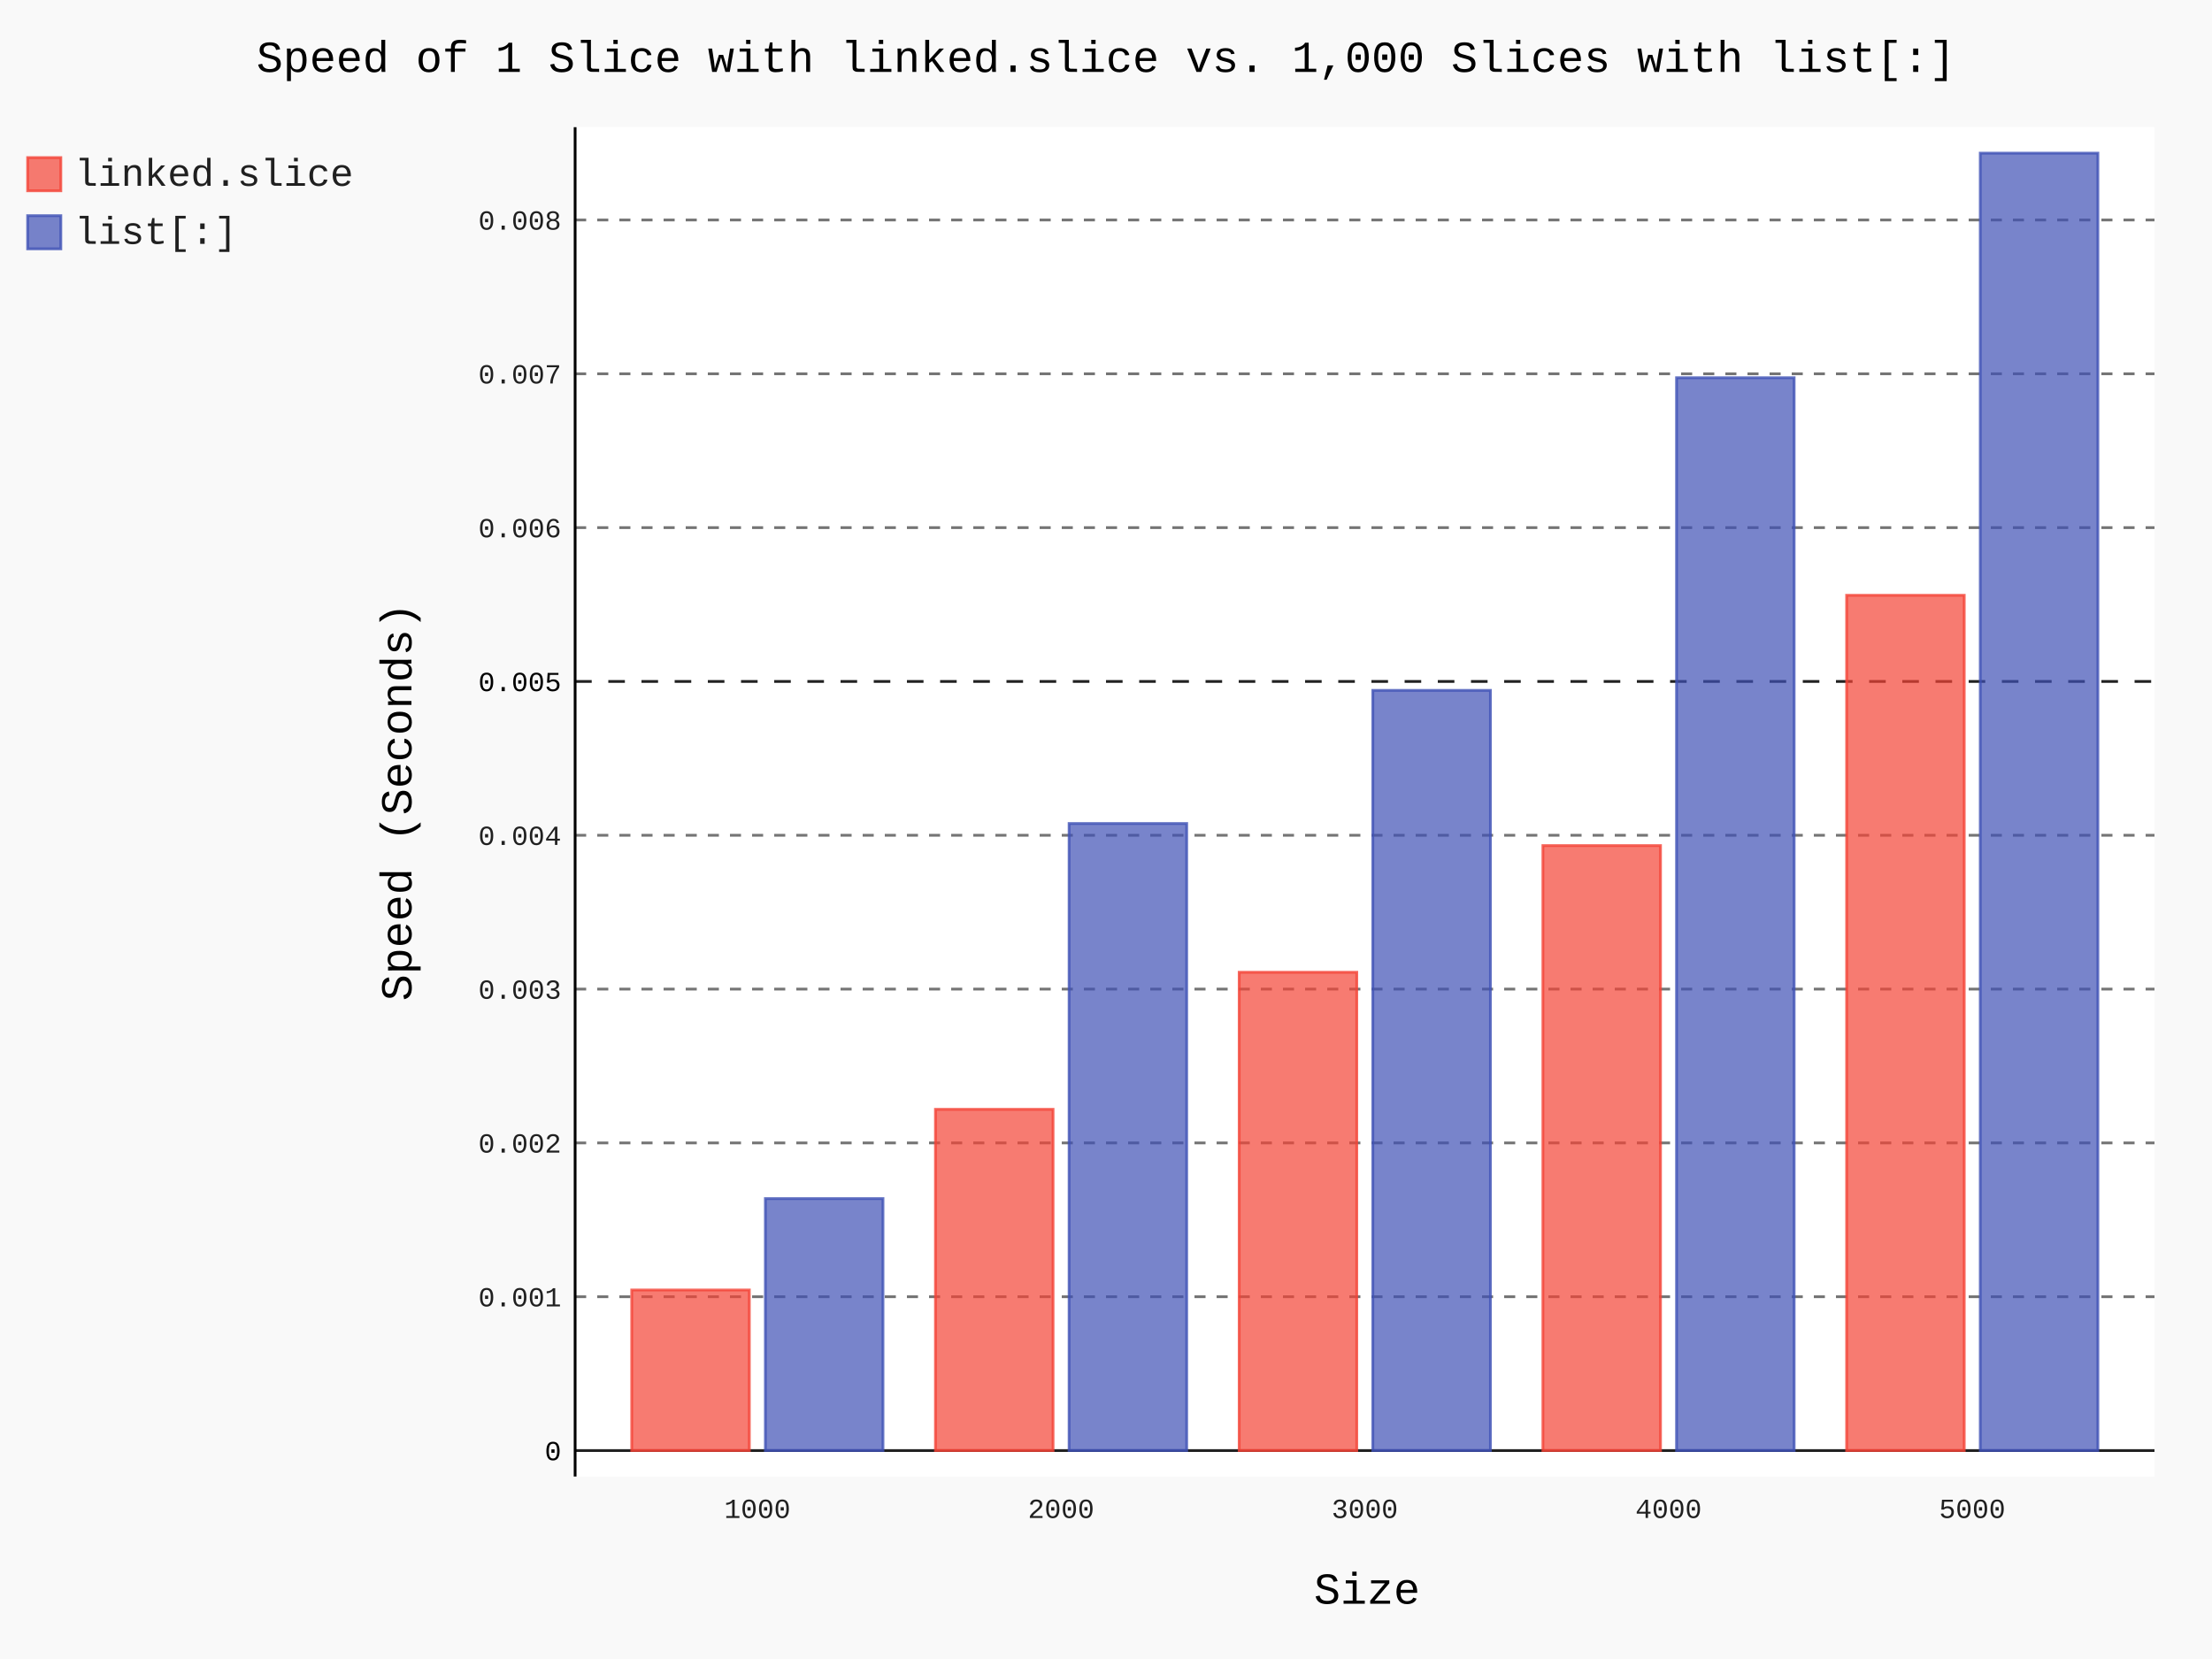
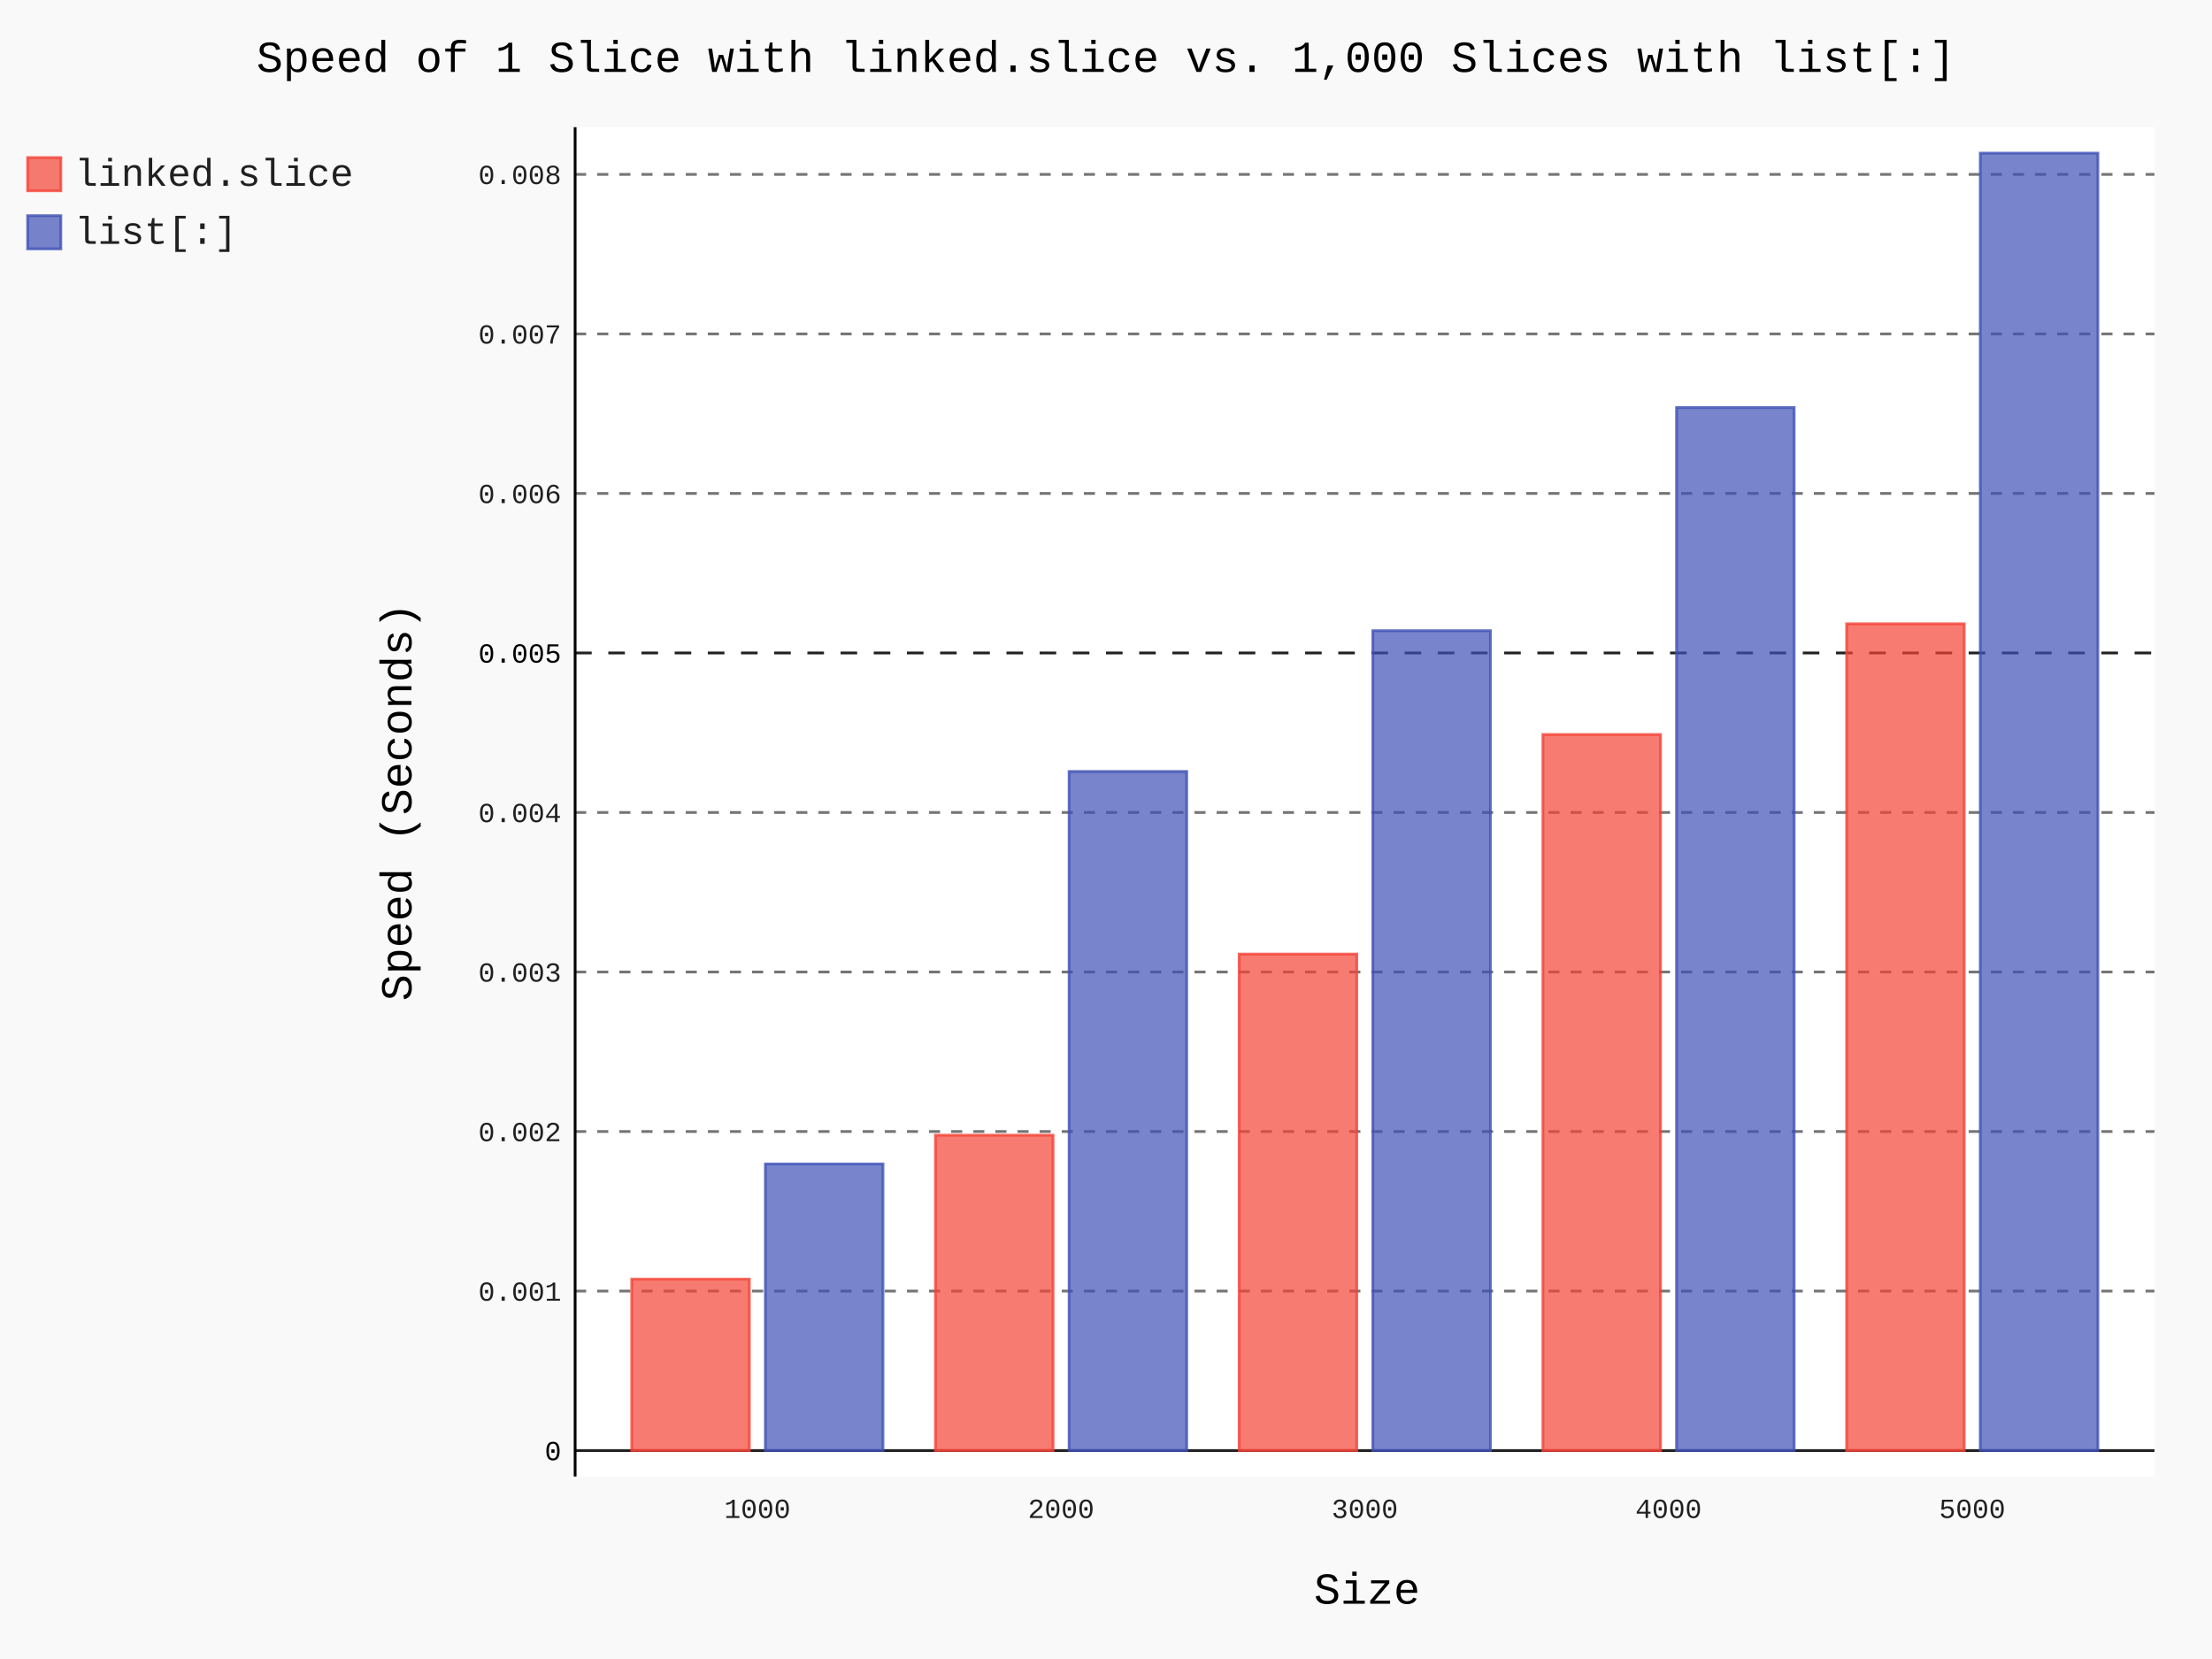
- <svg xmlns="http://www.w3.org/2000/svg" class="pygal-chart" id="chart-59c52e65-121c-4b3c-b013-dcb62d5ae1b8" viewBox="0 0 800 600">
+ <svg xmlns="http://www.w3.org/2000/svg" class="pygal-chart" id="chart-57dfbb0c-f0e2-47c9-8f59-dda6a74cef82" viewBox="0 0 800 600">
  <defs>
-     <style type="text/css">#chart-59c52e65-121c-4b3c-b013-dcb62d5ae1b8{-webkit-user-select:none;-webkit-font-smoothing:antialiased;font-family:Consolas,"Liberation Mono",Menlo,Courier,monospace}#chart-59c52e65-121c-4b3c-b013-dcb62d5ae1b8 .title{font-family:Consolas,"Liberation Mono",Menlo,Courier,monospace;font-size:16px}#chart-59c52e65-121c-4b3c-b013-dcb62d5ae1b8 .legends .legend text{font-family:Consolas,"Liberation Mono",Menlo,Courier,monospace;font-size:14px}#chart-59c52e65-121c-4b3c-b013-dcb62d5ae1b8 .axis text{font-family:Consolas,"Liberation Mono",Menlo,Courier,monospace;font-size:10px}#chart-59c52e65-121c-4b3c-b013-dcb62d5ae1b8 .axis text.major{font-family:Consolas,"Liberation Mono",Menlo,Courier,monospace;font-size:10px}#chart-59c52e65-121c-4b3c-b013-dcb62d5ae1b8 .text-overlay text.value{font-family:Consolas,"Liberation Mono",Menlo,Courier,monospace;font-size:16px}#chart-59c52e65-121c-4b3c-b013-dcb62d5ae1b8 .text-overlay text.label{font-family:Consolas,"Liberation Mono",Menlo,Courier,monospace;font-size:10px}#chart-59c52e65-121c-4b3c-b013-dcb62d5ae1b8 .tooltip{font-family:Consolas,"Liberation Mono",Menlo,Courier,monospace;font-size:14px}#chart-59c52e65-121c-4b3c-b013-dcb62d5ae1b8 text.no_data{font-family:Consolas,"Liberation Mono",Menlo,Courier,monospace;font-size:64px}
- #chart-59c52e65-121c-4b3c-b013-dcb62d5ae1b8{background-color:rgba(249,249,249,1)}#chart-59c52e65-121c-4b3c-b013-dcb62d5ae1b8 path,#chart-59c52e65-121c-4b3c-b013-dcb62d5ae1b8 line,#chart-59c52e65-121c-4b3c-b013-dcb62d5ae1b8 rect,#chart-59c52e65-121c-4b3c-b013-dcb62d5ae1b8 circle{-webkit-transition:150ms;-moz-transition:150ms;transition:150ms}#chart-59c52e65-121c-4b3c-b013-dcb62d5ae1b8 .graph &gt; .background{fill:rgba(249,249,249,1)}#chart-59c52e65-121c-4b3c-b013-dcb62d5ae1b8 .plot &gt; .background{fill:rgba(255,255,255,1)}#chart-59c52e65-121c-4b3c-b013-dcb62d5ae1b8 .graph{fill:rgba(0,0,0,.87)}#chart-59c52e65-121c-4b3c-b013-dcb62d5ae1b8 text.no_data{fill:rgba(0,0,0,1)}#chart-59c52e65-121c-4b3c-b013-dcb62d5ae1b8 .title{fill:rgba(0,0,0,1)}#chart-59c52e65-121c-4b3c-b013-dcb62d5ae1b8 .legends .legend text{fill:rgba(0,0,0,.87)}#chart-59c52e65-121c-4b3c-b013-dcb62d5ae1b8 .legends .legend:hover text{fill:rgba(0,0,0,1)}#chart-59c52e65-121c-4b3c-b013-dcb62d5ae1b8 .axis .line{stroke:rgba(0,0,0,1)}#chart-59c52e65-121c-4b3c-b013-dcb62d5ae1b8 .axis .guide.line{stroke:rgba(0,0,0,.54)}#chart-59c52e65-121c-4b3c-b013-dcb62d5ae1b8 .axis .major.line{stroke:rgba(0,0,0,.87)}#chart-59c52e65-121c-4b3c-b013-dcb62d5ae1b8 .axis text.major{fill:rgba(0,0,0,1)}#chart-59c52e65-121c-4b3c-b013-dcb62d5ae1b8 .axis.y .guides:hover .guide.line,#chart-59c52e65-121c-4b3c-b013-dcb62d5ae1b8 .line-graph .axis.x .guides:hover .guide.line,#chart-59c52e65-121c-4b3c-b013-dcb62d5ae1b8 .stackedline-graph .axis.x .guides:hover .guide.line,#chart-59c52e65-121c-4b3c-b013-dcb62d5ae1b8 .xy-graph .axis.x .guides:hover .guide.line{stroke:rgba(0,0,0,1)}#chart-59c52e65-121c-4b3c-b013-dcb62d5ae1b8 .axis .guides:hover text{fill:rgba(0,0,0,1)}#chart-59c52e65-121c-4b3c-b013-dcb62d5ae1b8 .reactive{fill-opacity:.7;stroke-opacity:.8}#chart-59c52e65-121c-4b3c-b013-dcb62d5ae1b8 .ci{stroke:rgba(0,0,0,.87)}#chart-59c52e65-121c-4b3c-b013-dcb62d5ae1b8 .reactive.active,#chart-59c52e65-121c-4b3c-b013-dcb62d5ae1b8 .active .reactive{fill-opacity:.8;stroke-opacity:.9;stroke-width:4}#chart-59c52e65-121c-4b3c-b013-dcb62d5ae1b8 .ci .reactive.active{stroke-width:1.5}#chart-59c52e65-121c-4b3c-b013-dcb62d5ae1b8 .series text{fill:rgba(0,0,0,1)}#chart-59c52e65-121c-4b3c-b013-dcb62d5ae1b8 .tooltip rect{fill:rgba(255,255,255,1);stroke:rgba(0,0,0,1);-webkit-transition:opacity 150ms;-moz-transition:opacity 150ms;transition:opacity 150ms}#chart-59c52e65-121c-4b3c-b013-dcb62d5ae1b8 .tooltip .label{fill:rgba(0,0,0,.87)}#chart-59c52e65-121c-4b3c-b013-dcb62d5ae1b8 .tooltip .label{fill:rgba(0,0,0,.87)}#chart-59c52e65-121c-4b3c-b013-dcb62d5ae1b8 .tooltip .legend{font-size:.8em;fill:rgba(0,0,0,.54)}#chart-59c52e65-121c-4b3c-b013-dcb62d5ae1b8 .tooltip .x_label{font-size:.6em;fill:rgba(0,0,0,1)}#chart-59c52e65-121c-4b3c-b013-dcb62d5ae1b8 .tooltip .xlink{font-size:.5em;text-decoration:underline}#chart-59c52e65-121c-4b3c-b013-dcb62d5ae1b8 .tooltip .value{font-size:1.5em}#chart-59c52e65-121c-4b3c-b013-dcb62d5ae1b8 .bound{font-size:.5em}#chart-59c52e65-121c-4b3c-b013-dcb62d5ae1b8 .max-value{font-size:.75em;fill:rgba(0,0,0,.54)}#chart-59c52e65-121c-4b3c-b013-dcb62d5ae1b8 .map-element{fill:rgba(255,255,255,1);stroke:rgba(0,0,0,.54) !important}#chart-59c52e65-121c-4b3c-b013-dcb62d5ae1b8 .map-element .reactive{fill-opacity:inherit;stroke-opacity:inherit}#chart-59c52e65-121c-4b3c-b013-dcb62d5ae1b8 .color-0,#chart-59c52e65-121c-4b3c-b013-dcb62d5ae1b8 .color-0 a:visited{stroke:#F44336;fill:#F44336}#chart-59c52e65-121c-4b3c-b013-dcb62d5ae1b8 .color-1,#chart-59c52e65-121c-4b3c-b013-dcb62d5ae1b8 .color-1 a:visited{stroke:#3F51B5;fill:#3F51B5}#chart-59c52e65-121c-4b3c-b013-dcb62d5ae1b8 .text-overlay .color-0 text{fill:black}#chart-59c52e65-121c-4b3c-b013-dcb62d5ae1b8 .text-overlay .color-1 text{fill:black}
- #chart-59c52e65-121c-4b3c-b013-dcb62d5ae1b8 text.no_data{text-anchor:middle}#chart-59c52e65-121c-4b3c-b013-dcb62d5ae1b8 .guide.line{fill:none}#chart-59c52e65-121c-4b3c-b013-dcb62d5ae1b8 .centered{text-anchor:middle}#chart-59c52e65-121c-4b3c-b013-dcb62d5ae1b8 .title{text-anchor:middle}#chart-59c52e65-121c-4b3c-b013-dcb62d5ae1b8 .legends .legend text{fill-opacity:1}#chart-59c52e65-121c-4b3c-b013-dcb62d5ae1b8 .axis.x text{text-anchor:middle}#chart-59c52e65-121c-4b3c-b013-dcb62d5ae1b8 .axis.x:not(.web) text[transform]{text-anchor:start}#chart-59c52e65-121c-4b3c-b013-dcb62d5ae1b8 .axis.x:not(.web) text[transform].backwards{text-anchor:end}#chart-59c52e65-121c-4b3c-b013-dcb62d5ae1b8 .axis.y text{text-anchor:end}#chart-59c52e65-121c-4b3c-b013-dcb62d5ae1b8 .axis.y text[transform].backwards{text-anchor:start}#chart-59c52e65-121c-4b3c-b013-dcb62d5ae1b8 .axis.y2 text{text-anchor:start}#chart-59c52e65-121c-4b3c-b013-dcb62d5ae1b8 .axis.y2 text[transform].backwards{text-anchor:end}#chart-59c52e65-121c-4b3c-b013-dcb62d5ae1b8 .axis .guide.line{stroke-dasharray:4,4}#chart-59c52e65-121c-4b3c-b013-dcb62d5ae1b8 .axis .major.guide.line{stroke-dasharray:6,6}#chart-59c52e65-121c-4b3c-b013-dcb62d5ae1b8 .horizontal .axis.y .guide.line,#chart-59c52e65-121c-4b3c-b013-dcb62d5ae1b8 .horizontal .axis.y2 .guide.line,#chart-59c52e65-121c-4b3c-b013-dcb62d5ae1b8 .vertical .axis.x .guide.line{opacity:0}#chart-59c52e65-121c-4b3c-b013-dcb62d5ae1b8 .horizontal .axis.always_show .guide.line,#chart-59c52e65-121c-4b3c-b013-dcb62d5ae1b8 .vertical .axis.always_show .guide.line{opacity:1 !important}#chart-59c52e65-121c-4b3c-b013-dcb62d5ae1b8 .axis.y .guides:hover .guide.line,#chart-59c52e65-121c-4b3c-b013-dcb62d5ae1b8 .axis.y2 .guides:hover .guide.line,#chart-59c52e65-121c-4b3c-b013-dcb62d5ae1b8 .axis.x .guides:hover .guide.line{opacity:1}#chart-59c52e65-121c-4b3c-b013-dcb62d5ae1b8 .axis .guides:hover text{opacity:1}#chart-59c52e65-121c-4b3c-b013-dcb62d5ae1b8 .nofill{fill:none}#chart-59c52e65-121c-4b3c-b013-dcb62d5ae1b8 .subtle-fill{fill-opacity:.2}#chart-59c52e65-121c-4b3c-b013-dcb62d5ae1b8 .dot{stroke-width:1px;fill-opacity:1}#chart-59c52e65-121c-4b3c-b013-dcb62d5ae1b8 .dot.active{stroke-width:5px}#chart-59c52e65-121c-4b3c-b013-dcb62d5ae1b8 .dot.negative{fill:transparent}#chart-59c52e65-121c-4b3c-b013-dcb62d5ae1b8 text,#chart-59c52e65-121c-4b3c-b013-dcb62d5ae1b8 tspan{stroke:none !important}#chart-59c52e65-121c-4b3c-b013-dcb62d5ae1b8 .series text.active{opacity:1}#chart-59c52e65-121c-4b3c-b013-dcb62d5ae1b8 .tooltip rect{fill-opacity:.95;stroke-width:.5}#chart-59c52e65-121c-4b3c-b013-dcb62d5ae1b8 .tooltip text{fill-opacity:1}#chart-59c52e65-121c-4b3c-b013-dcb62d5ae1b8 .showable{visibility:hidden}#chart-59c52e65-121c-4b3c-b013-dcb62d5ae1b8 .showable.shown{visibility:visible}#chart-59c52e65-121c-4b3c-b013-dcb62d5ae1b8 .gauge-background{fill:rgba(229,229,229,1);stroke:none}#chart-59c52e65-121c-4b3c-b013-dcb62d5ae1b8 .bg-lines{stroke:rgba(249,249,249,1);stroke-width:2px}</style>
+     <style type="text/css">#chart-57dfbb0c-f0e2-47c9-8f59-dda6a74cef82{-webkit-user-select:none;-webkit-font-smoothing:antialiased;font-family:Consolas,"Liberation Mono",Menlo,Courier,monospace}#chart-57dfbb0c-f0e2-47c9-8f59-dda6a74cef82 .title{font-family:Consolas,"Liberation Mono",Menlo,Courier,monospace;font-size:16px}#chart-57dfbb0c-f0e2-47c9-8f59-dda6a74cef82 .legends .legend text{font-family:Consolas,"Liberation Mono",Menlo,Courier,monospace;font-size:14px}#chart-57dfbb0c-f0e2-47c9-8f59-dda6a74cef82 .axis text{font-family:Consolas,"Liberation Mono",Menlo,Courier,monospace;font-size:10px}#chart-57dfbb0c-f0e2-47c9-8f59-dda6a74cef82 .axis text.major{font-family:Consolas,"Liberation Mono",Menlo,Courier,monospace;font-size:10px}#chart-57dfbb0c-f0e2-47c9-8f59-dda6a74cef82 .text-overlay text.value{font-family:Consolas,"Liberation Mono",Menlo,Courier,monospace;font-size:16px}#chart-57dfbb0c-f0e2-47c9-8f59-dda6a74cef82 .text-overlay text.label{font-family:Consolas,"Liberation Mono",Menlo,Courier,monospace;font-size:10px}#chart-57dfbb0c-f0e2-47c9-8f59-dda6a74cef82 .tooltip{font-family:Consolas,"Liberation Mono",Menlo,Courier,monospace;font-size:14px}#chart-57dfbb0c-f0e2-47c9-8f59-dda6a74cef82 text.no_data{font-family:Consolas,"Liberation Mono",Menlo,Courier,monospace;font-size:64px}
+ #chart-57dfbb0c-f0e2-47c9-8f59-dda6a74cef82{background-color:rgba(249,249,249,1)}#chart-57dfbb0c-f0e2-47c9-8f59-dda6a74cef82 path,#chart-57dfbb0c-f0e2-47c9-8f59-dda6a74cef82 line,#chart-57dfbb0c-f0e2-47c9-8f59-dda6a74cef82 rect,#chart-57dfbb0c-f0e2-47c9-8f59-dda6a74cef82 circle{-webkit-transition:150ms;-moz-transition:150ms;transition:150ms}#chart-57dfbb0c-f0e2-47c9-8f59-dda6a74cef82 .graph &gt; .background{fill:rgba(249,249,249,1)}#chart-57dfbb0c-f0e2-47c9-8f59-dda6a74cef82 .plot &gt; .background{fill:rgba(255,255,255,1)}#chart-57dfbb0c-f0e2-47c9-8f59-dda6a74cef82 .graph{fill:rgba(0,0,0,.87)}#chart-57dfbb0c-f0e2-47c9-8f59-dda6a74cef82 text.no_data{fill:rgba(0,0,0,1)}#chart-57dfbb0c-f0e2-47c9-8f59-dda6a74cef82 .title{fill:rgba(0,0,0,1)}#chart-57dfbb0c-f0e2-47c9-8f59-dda6a74cef82 .legends .legend text{fill:rgba(0,0,0,.87)}#chart-57dfbb0c-f0e2-47c9-8f59-dda6a74cef82 .legends .legend:hover text{fill:rgba(0,0,0,1)}#chart-57dfbb0c-f0e2-47c9-8f59-dda6a74cef82 .axis .line{stroke:rgba(0,0,0,1)}#chart-57dfbb0c-f0e2-47c9-8f59-dda6a74cef82 .axis .guide.line{stroke:rgba(0,0,0,.54)}#chart-57dfbb0c-f0e2-47c9-8f59-dda6a74cef82 .axis .major.line{stroke:rgba(0,0,0,.87)}#chart-57dfbb0c-f0e2-47c9-8f59-dda6a74cef82 .axis text.major{fill:rgba(0,0,0,1)}#chart-57dfbb0c-f0e2-47c9-8f59-dda6a74cef82 .axis.y .guides:hover .guide.line,#chart-57dfbb0c-f0e2-47c9-8f59-dda6a74cef82 .line-graph .axis.x .guides:hover .guide.line,#chart-57dfbb0c-f0e2-47c9-8f59-dda6a74cef82 .stackedline-graph .axis.x .guides:hover .guide.line,#chart-57dfbb0c-f0e2-47c9-8f59-dda6a74cef82 .xy-graph .axis.x .guides:hover .guide.line{stroke:rgba(0,0,0,1)}#chart-57dfbb0c-f0e2-47c9-8f59-dda6a74cef82 .axis .guides:hover text{fill:rgba(0,0,0,1)}#chart-57dfbb0c-f0e2-47c9-8f59-dda6a74cef82 .reactive{fill-opacity:.7;stroke-opacity:.8}#chart-57dfbb0c-f0e2-47c9-8f59-dda6a74cef82 .ci{stroke:rgba(0,0,0,.87)}#chart-57dfbb0c-f0e2-47c9-8f59-dda6a74cef82 .reactive.active,#chart-57dfbb0c-f0e2-47c9-8f59-dda6a74cef82 .active .reactive{fill-opacity:.8;stroke-opacity:.9;stroke-width:4}#chart-57dfbb0c-f0e2-47c9-8f59-dda6a74cef82 .ci .reactive.active{stroke-width:1.5}#chart-57dfbb0c-f0e2-47c9-8f59-dda6a74cef82 .series text{fill:rgba(0,0,0,1)}#chart-57dfbb0c-f0e2-47c9-8f59-dda6a74cef82 .tooltip rect{fill:rgba(255,255,255,1);stroke:rgba(0,0,0,1);-webkit-transition:opacity 150ms;-moz-transition:opacity 150ms;transition:opacity 150ms}#chart-57dfbb0c-f0e2-47c9-8f59-dda6a74cef82 .tooltip .label{fill:rgba(0,0,0,.87)}#chart-57dfbb0c-f0e2-47c9-8f59-dda6a74cef82 .tooltip .label{fill:rgba(0,0,0,.87)}#chart-57dfbb0c-f0e2-47c9-8f59-dda6a74cef82 .tooltip .legend{font-size:.8em;fill:rgba(0,0,0,.54)}#chart-57dfbb0c-f0e2-47c9-8f59-dda6a74cef82 .tooltip .x_label{font-size:.6em;fill:rgba(0,0,0,1)}#chart-57dfbb0c-f0e2-47c9-8f59-dda6a74cef82 .tooltip .xlink{font-size:.5em;text-decoration:underline}#chart-57dfbb0c-f0e2-47c9-8f59-dda6a74cef82 .tooltip .value{font-size:1.5em}#chart-57dfbb0c-f0e2-47c9-8f59-dda6a74cef82 .bound{font-size:.5em}#chart-57dfbb0c-f0e2-47c9-8f59-dda6a74cef82 .max-value{font-size:.75em;fill:rgba(0,0,0,.54)}#chart-57dfbb0c-f0e2-47c9-8f59-dda6a74cef82 .map-element{fill:rgba(255,255,255,1);stroke:rgba(0,0,0,.54) !important}#chart-57dfbb0c-f0e2-47c9-8f59-dda6a74cef82 .map-element .reactive{fill-opacity:inherit;stroke-opacity:inherit}#chart-57dfbb0c-f0e2-47c9-8f59-dda6a74cef82 .color-0,#chart-57dfbb0c-f0e2-47c9-8f59-dda6a74cef82 .color-0 a:visited{stroke:#F44336;fill:#F44336}#chart-57dfbb0c-f0e2-47c9-8f59-dda6a74cef82 .color-1,#chart-57dfbb0c-f0e2-47c9-8f59-dda6a74cef82 .color-1 a:visited{stroke:#3F51B5;fill:#3F51B5}#chart-57dfbb0c-f0e2-47c9-8f59-dda6a74cef82 .text-overlay .color-0 text{fill:black}#chart-57dfbb0c-f0e2-47c9-8f59-dda6a74cef82 .text-overlay .color-1 text{fill:black}
+ #chart-57dfbb0c-f0e2-47c9-8f59-dda6a74cef82 text.no_data{text-anchor:middle}#chart-57dfbb0c-f0e2-47c9-8f59-dda6a74cef82 .guide.line{fill:none}#chart-57dfbb0c-f0e2-47c9-8f59-dda6a74cef82 .centered{text-anchor:middle}#chart-57dfbb0c-f0e2-47c9-8f59-dda6a74cef82 .title{text-anchor:middle}#chart-57dfbb0c-f0e2-47c9-8f59-dda6a74cef82 .legends .legend text{fill-opacity:1}#chart-57dfbb0c-f0e2-47c9-8f59-dda6a74cef82 .axis.x text{text-anchor:middle}#chart-57dfbb0c-f0e2-47c9-8f59-dda6a74cef82 .axis.x:not(.web) text[transform]{text-anchor:start}#chart-57dfbb0c-f0e2-47c9-8f59-dda6a74cef82 .axis.x:not(.web) text[transform].backwards{text-anchor:end}#chart-57dfbb0c-f0e2-47c9-8f59-dda6a74cef82 .axis.y text{text-anchor:end}#chart-57dfbb0c-f0e2-47c9-8f59-dda6a74cef82 .axis.y text[transform].backwards{text-anchor:start}#chart-57dfbb0c-f0e2-47c9-8f59-dda6a74cef82 .axis.y2 text{text-anchor:start}#chart-57dfbb0c-f0e2-47c9-8f59-dda6a74cef82 .axis.y2 text[transform].backwards{text-anchor:end}#chart-57dfbb0c-f0e2-47c9-8f59-dda6a74cef82 .axis .guide.line{stroke-dasharray:4,4}#chart-57dfbb0c-f0e2-47c9-8f59-dda6a74cef82 .axis .major.guide.line{stroke-dasharray:6,6}#chart-57dfbb0c-f0e2-47c9-8f59-dda6a74cef82 .horizontal .axis.y .guide.line,#chart-57dfbb0c-f0e2-47c9-8f59-dda6a74cef82 .horizontal .axis.y2 .guide.line,#chart-57dfbb0c-f0e2-47c9-8f59-dda6a74cef82 .vertical .axis.x .guide.line{opacity:0}#chart-57dfbb0c-f0e2-47c9-8f59-dda6a74cef82 .horizontal .axis.always_show .guide.line,#chart-57dfbb0c-f0e2-47c9-8f59-dda6a74cef82 .vertical .axis.always_show .guide.line{opacity:1 !important}#chart-57dfbb0c-f0e2-47c9-8f59-dda6a74cef82 .axis.y .guides:hover .guide.line,#chart-57dfbb0c-f0e2-47c9-8f59-dda6a74cef82 .axis.y2 .guides:hover .guide.line,#chart-57dfbb0c-f0e2-47c9-8f59-dda6a74cef82 .axis.x .guides:hover .guide.line{opacity:1}#chart-57dfbb0c-f0e2-47c9-8f59-dda6a74cef82 .axis .guides:hover text{opacity:1}#chart-57dfbb0c-f0e2-47c9-8f59-dda6a74cef82 .nofill{fill:none}#chart-57dfbb0c-f0e2-47c9-8f59-dda6a74cef82 .subtle-fill{fill-opacity:.2}#chart-57dfbb0c-f0e2-47c9-8f59-dda6a74cef82 .dot{stroke-width:1px;fill-opacity:1}#chart-57dfbb0c-f0e2-47c9-8f59-dda6a74cef82 .dot.active{stroke-width:5px}#chart-57dfbb0c-f0e2-47c9-8f59-dda6a74cef82 .dot.negative{fill:transparent}#chart-57dfbb0c-f0e2-47c9-8f59-dda6a74cef82 text,#chart-57dfbb0c-f0e2-47c9-8f59-dda6a74cef82 tspan{stroke:none !important}#chart-57dfbb0c-f0e2-47c9-8f59-dda6a74cef82 .series text.active{opacity:1}#chart-57dfbb0c-f0e2-47c9-8f59-dda6a74cef82 .tooltip rect{fill-opacity:.95;stroke-width:.5}#chart-57dfbb0c-f0e2-47c9-8f59-dda6a74cef82 .tooltip text{fill-opacity:1}#chart-57dfbb0c-f0e2-47c9-8f59-dda6a74cef82 .showable{visibility:hidden}#chart-57dfbb0c-f0e2-47c9-8f59-dda6a74cef82 .showable.shown{visibility:visible}#chart-57dfbb0c-f0e2-47c9-8f59-dda6a74cef82 .gauge-background{fill:rgba(229,229,229,1);stroke:none}#chart-57dfbb0c-f0e2-47c9-8f59-dda6a74cef82 .bg-lines{stroke:rgba(249,249,249,1);stroke-width:2px}</style>
  </defs>
  <g class="graph bar-graph vertical">
    <rect class="background" height="600" width="800" x="0" y="0" />
    <g class="plot" transform="translate(208, 46)">
      <rect class="background" height="488" width="571.2" x="0" y="0" />
      <g class="axis y always_show">
        <g class="guides">
          <path class="axis major line" d="M0 478.615 h571.2" />
          <text class="major" x="-5" y="482.115">0</text>
        </g>
        <g class="guides">
-           <path class="guide line" d="M0 422.984 h571.2" />
-           <text class="" x="-5" y="426.484">0.001</text>
+           <path class="guide line" d="M0 420.923 h571.2" />
+           <text class="" x="-5" y="424.423">0.001</text>
        </g>
        <g class="guides">
-           <path class="guide line" d="M0 367.352 h571.2" />
-           <text class="" x="-5" y="370.852">0.002</text>
+           <path class="guide line" d="M0 363.23 h571.2" />
+           <text class="" x="-5" y="366.73">0.002</text>
        </g>
        <g class="guides">
-           <path class="guide line" d="M0 311.72 h571.2" />
-           <text class="" x="-5" y="315.22">0.003</text>
+           <path class="guide line" d="M0 305.537 h571.2" />
+           <text class="" x="-5" y="309.037">0.003</text>
        </g>
        <g class="guides">
-           <path class="guide line" d="M0 256.088 h571.2" />
-           <text class="" x="-5" y="259.588">0.004</text>
+           <path class="guide line" d="M0 247.844 h571.2" />
+           <text class="" x="-5" y="251.344">0.004</text>
        </g>
        <g class="guides">
-           <path class="major guide line" d="M0 200.456 h571.2" />
-           <text class="major" x="-5" y="203.956">0.005</text>
+           <path class="major guide line" d="M0 190.151 h571.2" />
+           <text class="major" x="-5" y="193.651">0.005</text>
        </g>
        <g class="guides">
-           <path class="guide line" d="M0 144.824 h571.2" />
-           <text class="" x="-5" y="148.324">0.006</text>
+           <path class="guide line" d="M0 132.459 h571.2" />
+           <text class="" x="-5" y="135.959">0.006</text>
        </g>
        <g class="guides">
-           <path class="guide line" d="M0 89.192 h571.2" />
-           <text class="" x="-5" y="92.692">0.007</text>
+           <path class="guide line" d="M0 74.766 h571.2" />
+           <text class="" x="-5" y="78.266">0.007</text>
        </g>
        <g class="guides">
-           <path class="guide line" d="M0 33.56 h571.2" />
-           <text class="" x="-5" y="37.06">0.008</text>
+           <path class="guide line" d="M0 17.073 h571.2" />
+           <text class="" x="-5" y="20.573">0.008</text>
        </g>
      </g>
      <g class="axis x">
        <path class="line" d="M0 0 v488" />
        <g class="guides">
          <path class="guide line" d="M65.908 0 v488" />
          <text class="" x="65.908" y="503.0">1000</text>
        </g>
        <g class="guides">
          <path class="guide line" d="M175.754 0 v488" />
          <text class="" x="175.754" y="503.0">2000</text>
        </g>
        <g class="guides">
          <path class="guide line" d="M285.6 0 v488" />
          <text class="" x="285.6" y="503.0">3000</text>
        </g>
        <g class="guides">
          <path class="guide line" d="M395.446 0 v488" />
          <text class="" x="395.446" y="503.0">4000</text>
        </g>
        <g class="guides">
          <path class="guide line" d="M505.292 0 v488" />
          <text class="" x="505.292" y="503.0">5000</text>
        </g>
      </g>
      <g class="series serie-0 color-0">
        <g class="bars">
          <g class="bar">
-             <rect class="rect reactive tooltip-trigger" height="58.073" rx="0" ry="0" width="42.532" x="20.475" y="420.543" />
+             <rect class="rect reactive tooltip-trigger" height="61.994" rx="0" ry="0" width="42.532" x="20.475" y="416.621" />
          </g>
          <g class="bar">
-             <rect class="rect reactive tooltip-trigger" height="123.412" rx="0" ry="0" width="42.532" x="130.321" y="355.203" />
+             <rect class="rect reactive tooltip-trigger" height="114.058" rx="0" ry="0" width="42.532" x="130.321" y="364.557" />
          </g>
          <g class="bar">
-             <rect class="rect reactive tooltip-trigger" height="172.982" rx="0" ry="0" width="42.532" x="240.168" y="305.633" />
+             <rect class="rect reactive tooltip-trigger" height="179.559" rx="0" ry="0" width="42.532" x="240.168" y="299.056" />
          </g>
          <g class="bar">
-             <rect class="rect reactive tooltip-trigger" height="218.797" rx="0" ry="0" width="42.532" x="350.014" y="259.819" />
+             <rect class="rect reactive tooltip-trigger" height="258.97" rx="0" ry="0" width="42.532" x="350.014" y="219.646" />
          </g>
          <g class="bar">
-             <rect class="rect reactive tooltip-trigger" height="309.32" rx="0" ry="0" width="42.532" x="459.86" y="169.296" />
+             <rect class="rect reactive tooltip-trigger" height="299.012" rx="0" ry="0" width="42.532" x="459.86" y="179.603" />
          </g>
        </g>
      </g>
      <g class="series serie-1 color-1">
        <g class="bars">
          <g class="bar">
-             <rect class="rect reactive tooltip-trigger" height="91.125" rx="0" ry="0" width="42.532" x="68.808" y="387.491" />
+             <rect class="rect reactive tooltip-trigger" height="103.655" rx="0" ry="0" width="42.532" x="68.808" y="374.96" />
          </g>
          <g class="bar">
-             <rect class="rect reactive tooltip-trigger" height="226.779" rx="0" ry="0" width="42.532" x="178.654" y="251.836" />
+             <rect class="rect reactive tooltip-trigger" height="245.6" rx="0" ry="0" width="42.532" x="178.654" y="233.016" />
          </g>
          <g class="bar">
-             <rect class="rect reactive tooltip-trigger" height="274.935" rx="0" ry="0" width="42.532" x="288.5" y="203.681" />
+             <rect class="rect reactive tooltip-trigger" height="296.517" rx="0" ry="0" width="42.532" x="288.5" y="182.098" />
          </g>
          <g class="bar">
-             <rect class="rect reactive tooltip-trigger" height="388.007" rx="0" ry="0" width="42.532" x="398.346" y="90.608" />
+             <rect class="rect reactive tooltip-trigger" height="377.226" rx="0" ry="0" width="42.532" x="398.346" y="101.39" />
          </g>
          <g class="bar">
            <rect class="rect reactive tooltip-trigger" height="469.231" rx="0" ry="0" width="42.532" x="508.192" y="9.385" />
          </g>
        </g>
      </g>
    </g>
    <g class="titles">
      <text class="title plot_title" x="400.0" y="26">Speed of 1 Slice with linked.slice vs. 1,000 Slices with list[:]</text>
      <text class="title" x="494.4" y="580">Size</text>
      <text class="title" transform="rotate(-90 122.8 290)" x="122.8" y="316.0">Speed (Seconds)</text>
    </g>
    <g class="plot overlay" transform="translate(208, 46)">
      <g class="series serie-0 color-0" />
      <g class="series serie-1 color-1" />
    </g>
    <g class="plot text-overlay" transform="translate(208, 46)">
      <g class="series serie-0 color-0" />
      <g class="series serie-1 color-1" />
    </g>
    <g class="plot tooltip-overlay" transform="translate(208, 46)">
      <g class="tooltip" style="opacity: 0" transform="translate(0 0)">
        <rect class="tooltip-box" height="0" rx="0" ry="0" width="0" />
        <g class="text" />
      </g>
    </g>
    <g class="legends" transform="translate(10, 56)">
      <g class="legend reactive activate-serie" id="activate-serie-0">
        <rect class="color-0 reactive" height="12" width="12" x="0.0" y="1.0" />
        <text x="17.0" y="11.2">linked.slice</text>
      </g>
      <g class="legend reactive activate-serie" id="activate-serie-1">
        <rect class="color-1 reactive" height="12" width="12" x="0.0" y="22.0" />
        <text x="17.0" y="32.2">list[:]</text>
      </g>
    </g>
    <g class="legends" transform="translate(790, 56)" />
  </g>
</svg>
